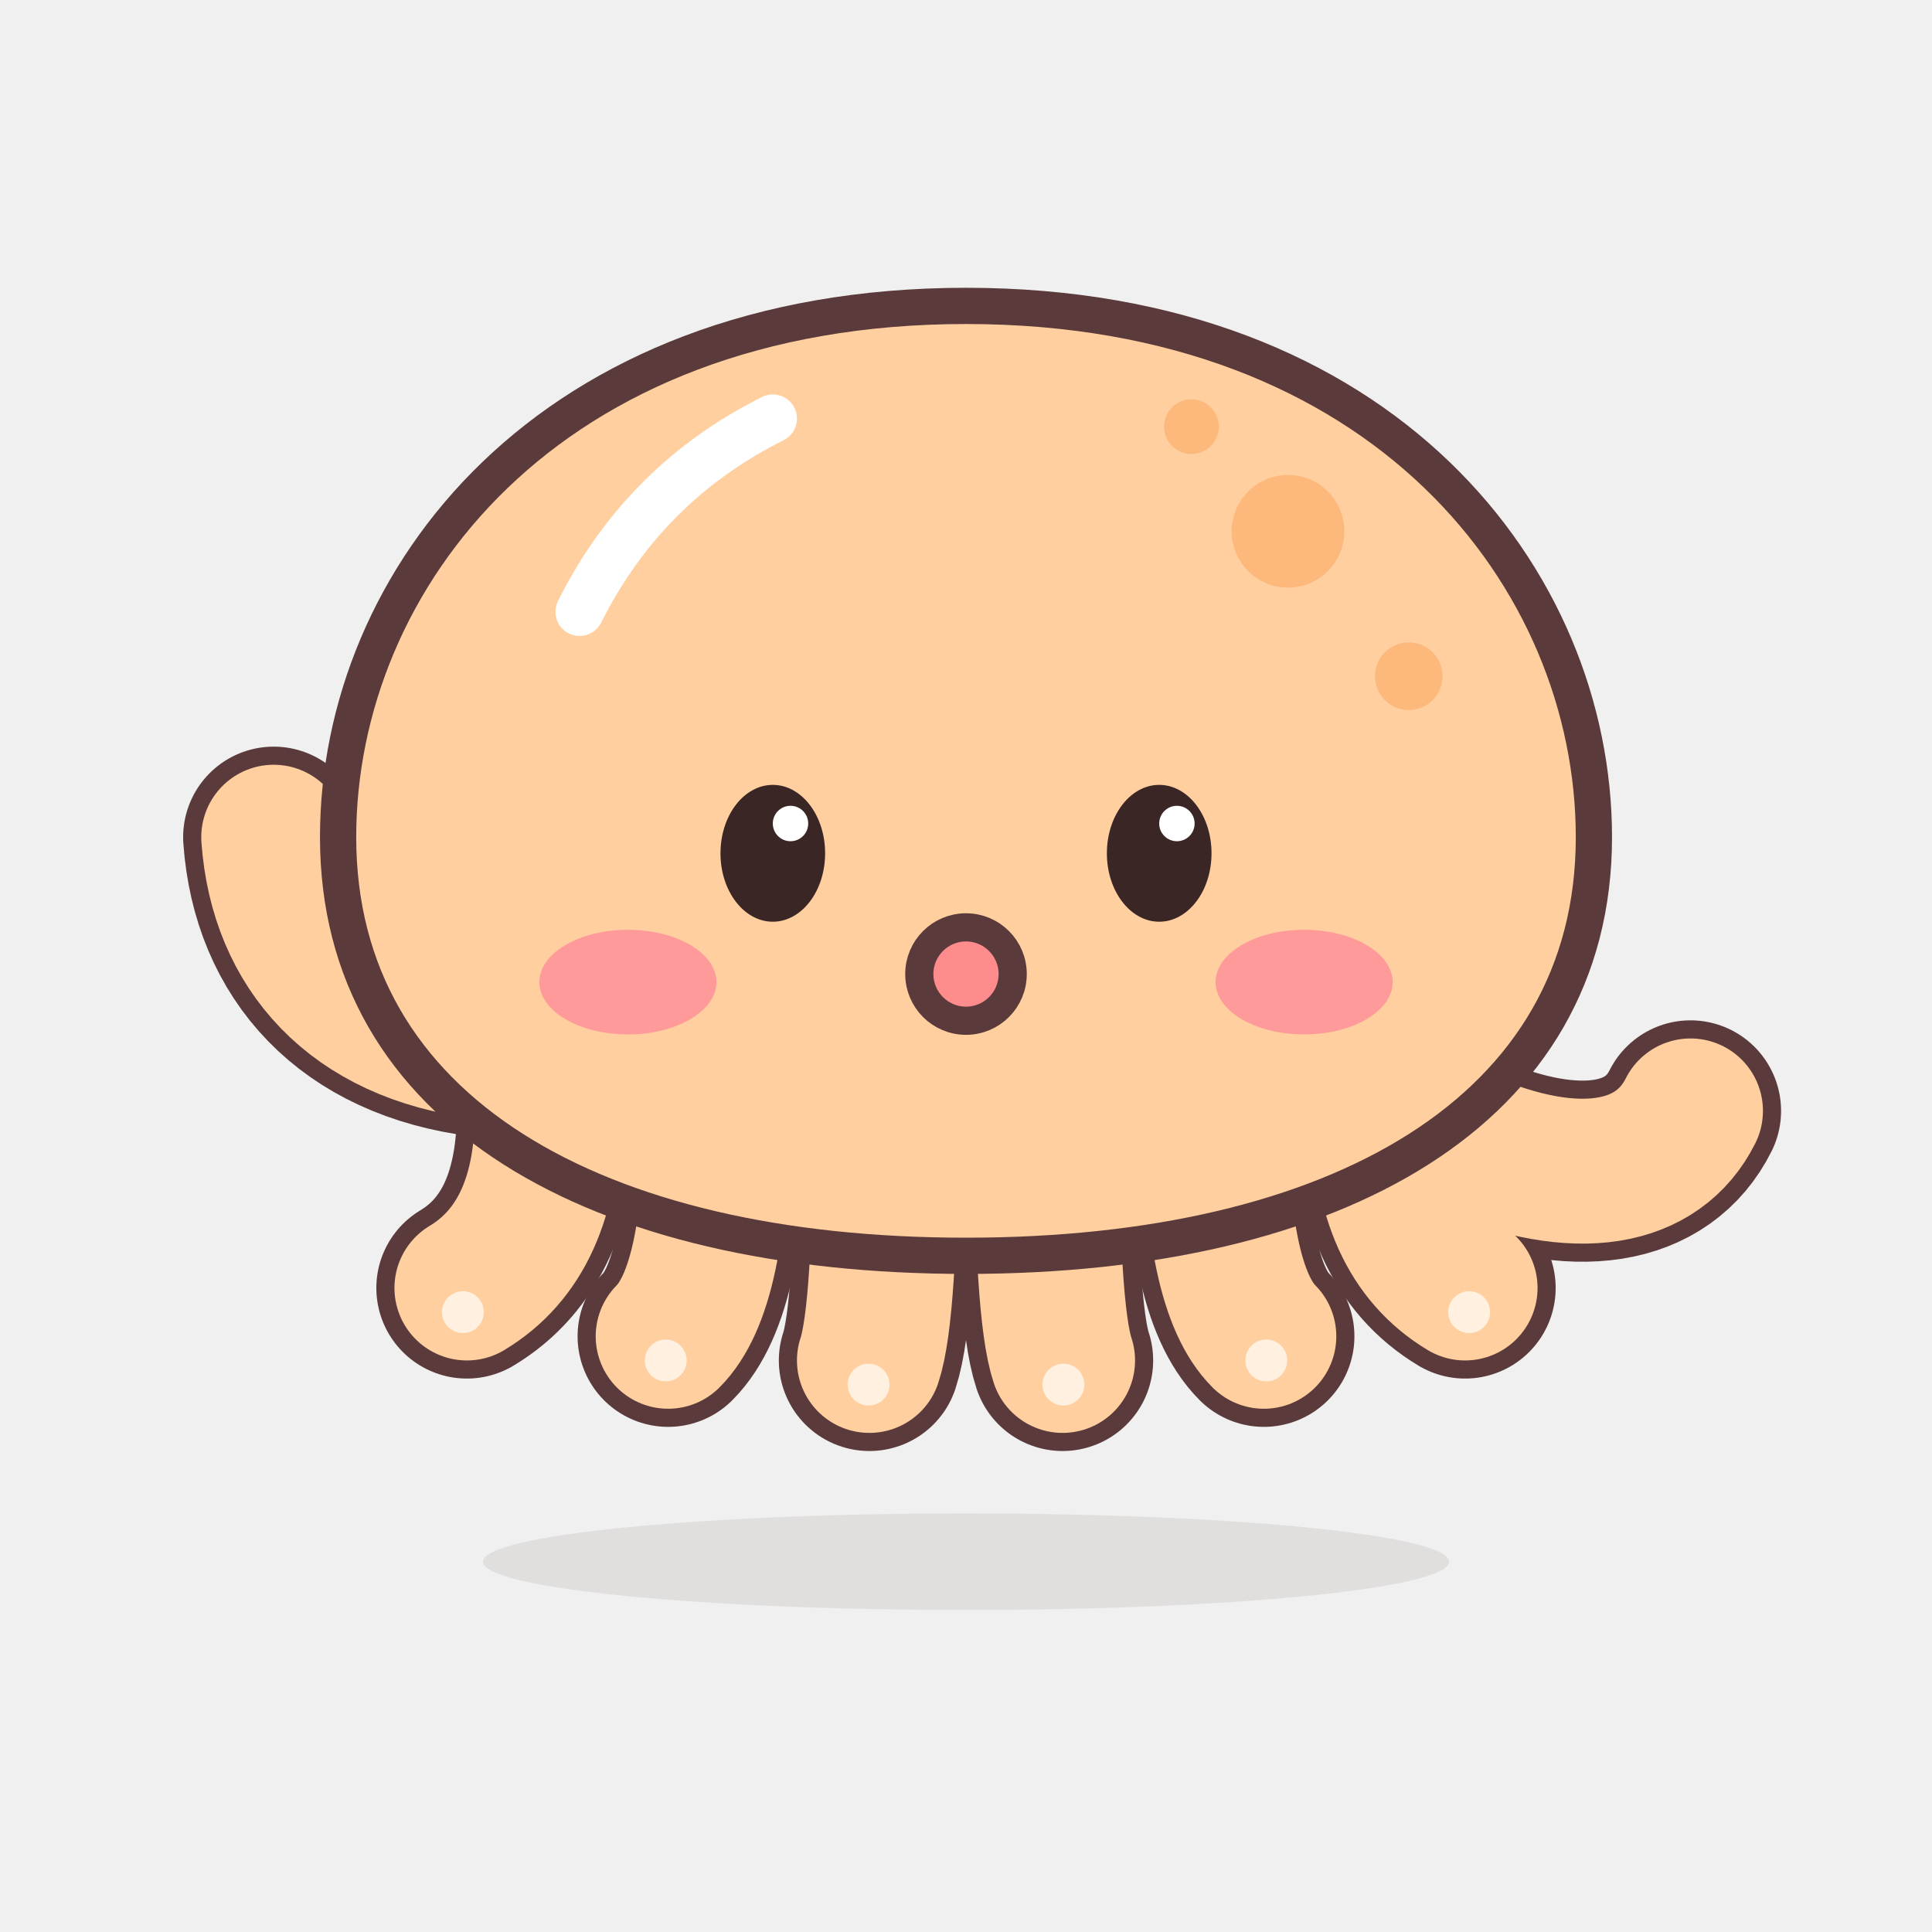
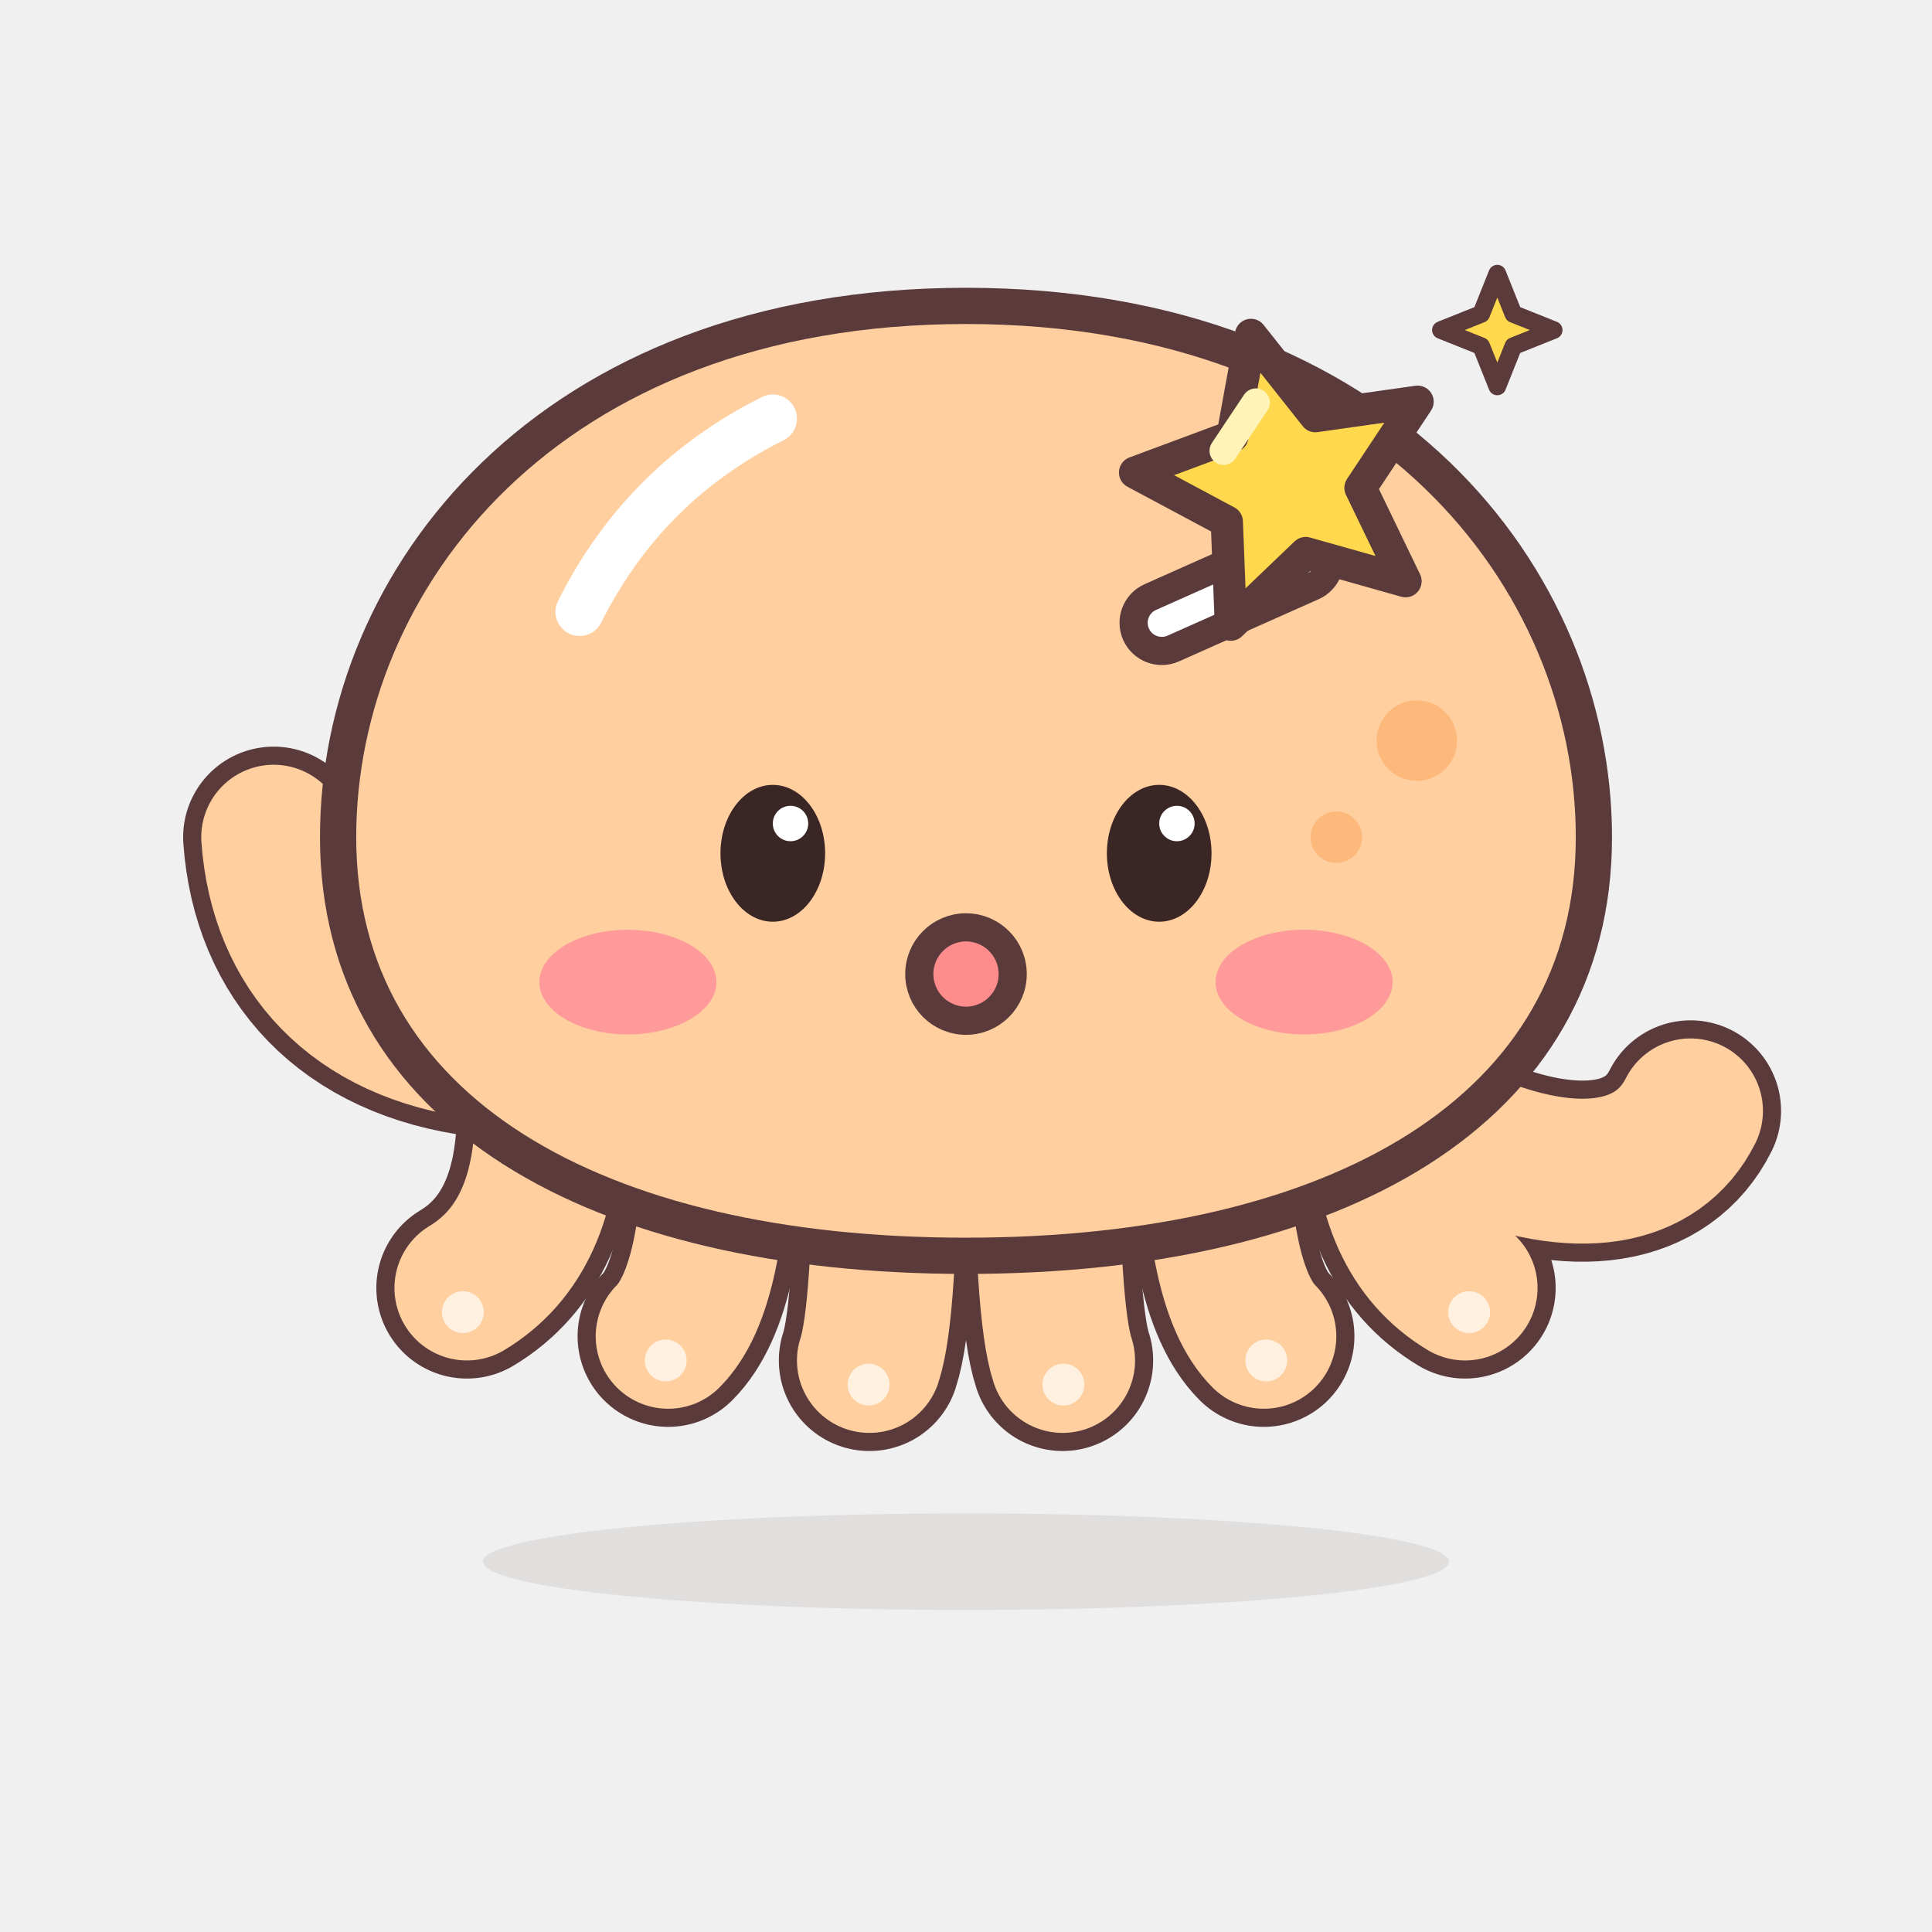
<svg xmlns="http://www.w3.org/2000/svg" viewBox="0 0 240 240" width="240" height="240">
  <ellipse cx="120" cy="194" rx="60" ry="6" fill="#5A3A3A" opacity="0.10" />
  <g fill="none" stroke-linecap="round" stroke-linejoin="round">
    <g stroke="#5A3A3A" stroke-width="22.5">
      <path d="M68 138 Q 68 154, 58 160" />
      <path d="M89 138 Q 89 160, 83 166" />
      <path d="M110 138 Q 110 163, 108 169" />
      <path d="M130 138 Q 130 163, 132 169" />
      <path d="M151 138 Q 151 160, 157 166" />
      <path d="M172 138 Q 172 154, 182 160" />
      <path d="M60 130 C 44 128, 35 118, 34 104" />
      <path d="M182 142 C 196 148, 206 146, 210 138" />
    </g>
    <g stroke="#FFCFA0" stroke-width="18">
      <path d="M68 138 Q 68 154, 58 160" />
      <path d="M89 138 Q 89 160, 83 166" />
      <path d="M110 138 Q 110 163, 108 169" />
      <path d="M130 138 Q 130 163, 132 169" />
      <path d="M151 138 Q 151 160, 157 166" />
      <path d="M172 138 Q 172 154, 182 160" />
      <path d="M60 130 C 44 128, 35 118, 34 104" />
      <path d="M182 142 C 196 148, 206 146, 210 138" />
    </g>
  </g>
  <g fill="#FFF0E0">
    <circle cx="57.5" cy="163" r="2.6" />
    <circle cx="82.7" cy="169" r="2.6" />
    <circle cx="107.9" cy="172" r="2.6" />
    <circle cx="132.1" cy="172" r="2.6" />
    <circle cx="157.3" cy="169" r="2.6" />
    <circle cx="182.5" cy="163" r="2.6" />
  </g>
  <path d="M120 38 C 172 38, 198 72, 198 104 C 198 138, 166 156, 120 156 C 74 156, 42 138, 42 104 C 42 72, 68 38, 120 38 Z" fill="#FFCFA0" stroke="#5A3A3A" stroke-width="4.5" />
  <g fill="#FDB97C">
-     <circle cx="160" cy="66" r="7" />
-     <circle cx="175" cy="84" r="4.2" />
-     <circle cx="148" cy="53" r="3.4" />
+     <circle cx="176" cy="92" r="5" />
+     <circle cx="166" cy="104" r="3.2" />
  </g>
+   <rect x="140" y="70" width="26" height="7" rx="3.5" transform="rotate(-24 153 73.5)" fill="#FFFFFF" stroke="#5A3A3A" stroke-width="3.5" />
+   <polygon points="155.4,41.6 163.4,51.7 176.1,49.9 169.0,60.6 174.6,72.2 162.2,68.7 152.9,77.6 152.4,64.8 141.0,58.7 153.1,54.2" fill="#FFD84D" stroke="#5A3A3A" stroke-width="4" stroke-linejoin="round" />
+   <path d="M152 56 L 156 50" stroke="#FFF3B8" stroke-width="3.5" stroke-linecap="round" />
+   <path d="M186 34 l 2 5 5 2 -5 2 -2 5 -2 -5 -5 -2 5 -2 z" fill="#FFD84D" stroke="#5A3A3A" stroke-width="2.2" stroke-linejoin="round" />
  <path d="M72 76 Q 80 60, 96 52" fill="none" stroke="#FFFFFF" stroke-width="6" stroke-linecap="round" />
  <ellipse cx="78" cy="122" rx="11" ry="6.5" fill="#FF9A9A" />
  <ellipse cx="162" cy="122" rx="11" ry="6.5" fill="#FF9A9A" />
  <ellipse cx="96" cy="106" rx="6.5" ry="8.5" fill="#3B2626" />
  <ellipse cx="144" cy="106" rx="6.5" ry="8.5" fill="#3B2626" />
  <circle cx="98.2" cy="102.3" r="2.2" fill="#FFFFFF" />
  <circle cx="146.2" cy="102.3" r="2.2" fill="#FFFFFF" />
  <circle cx="120" cy="121" r="5.8" fill="#FF8C8C" stroke="#5A3A3A" stroke-width="3.5" />
</svg>
